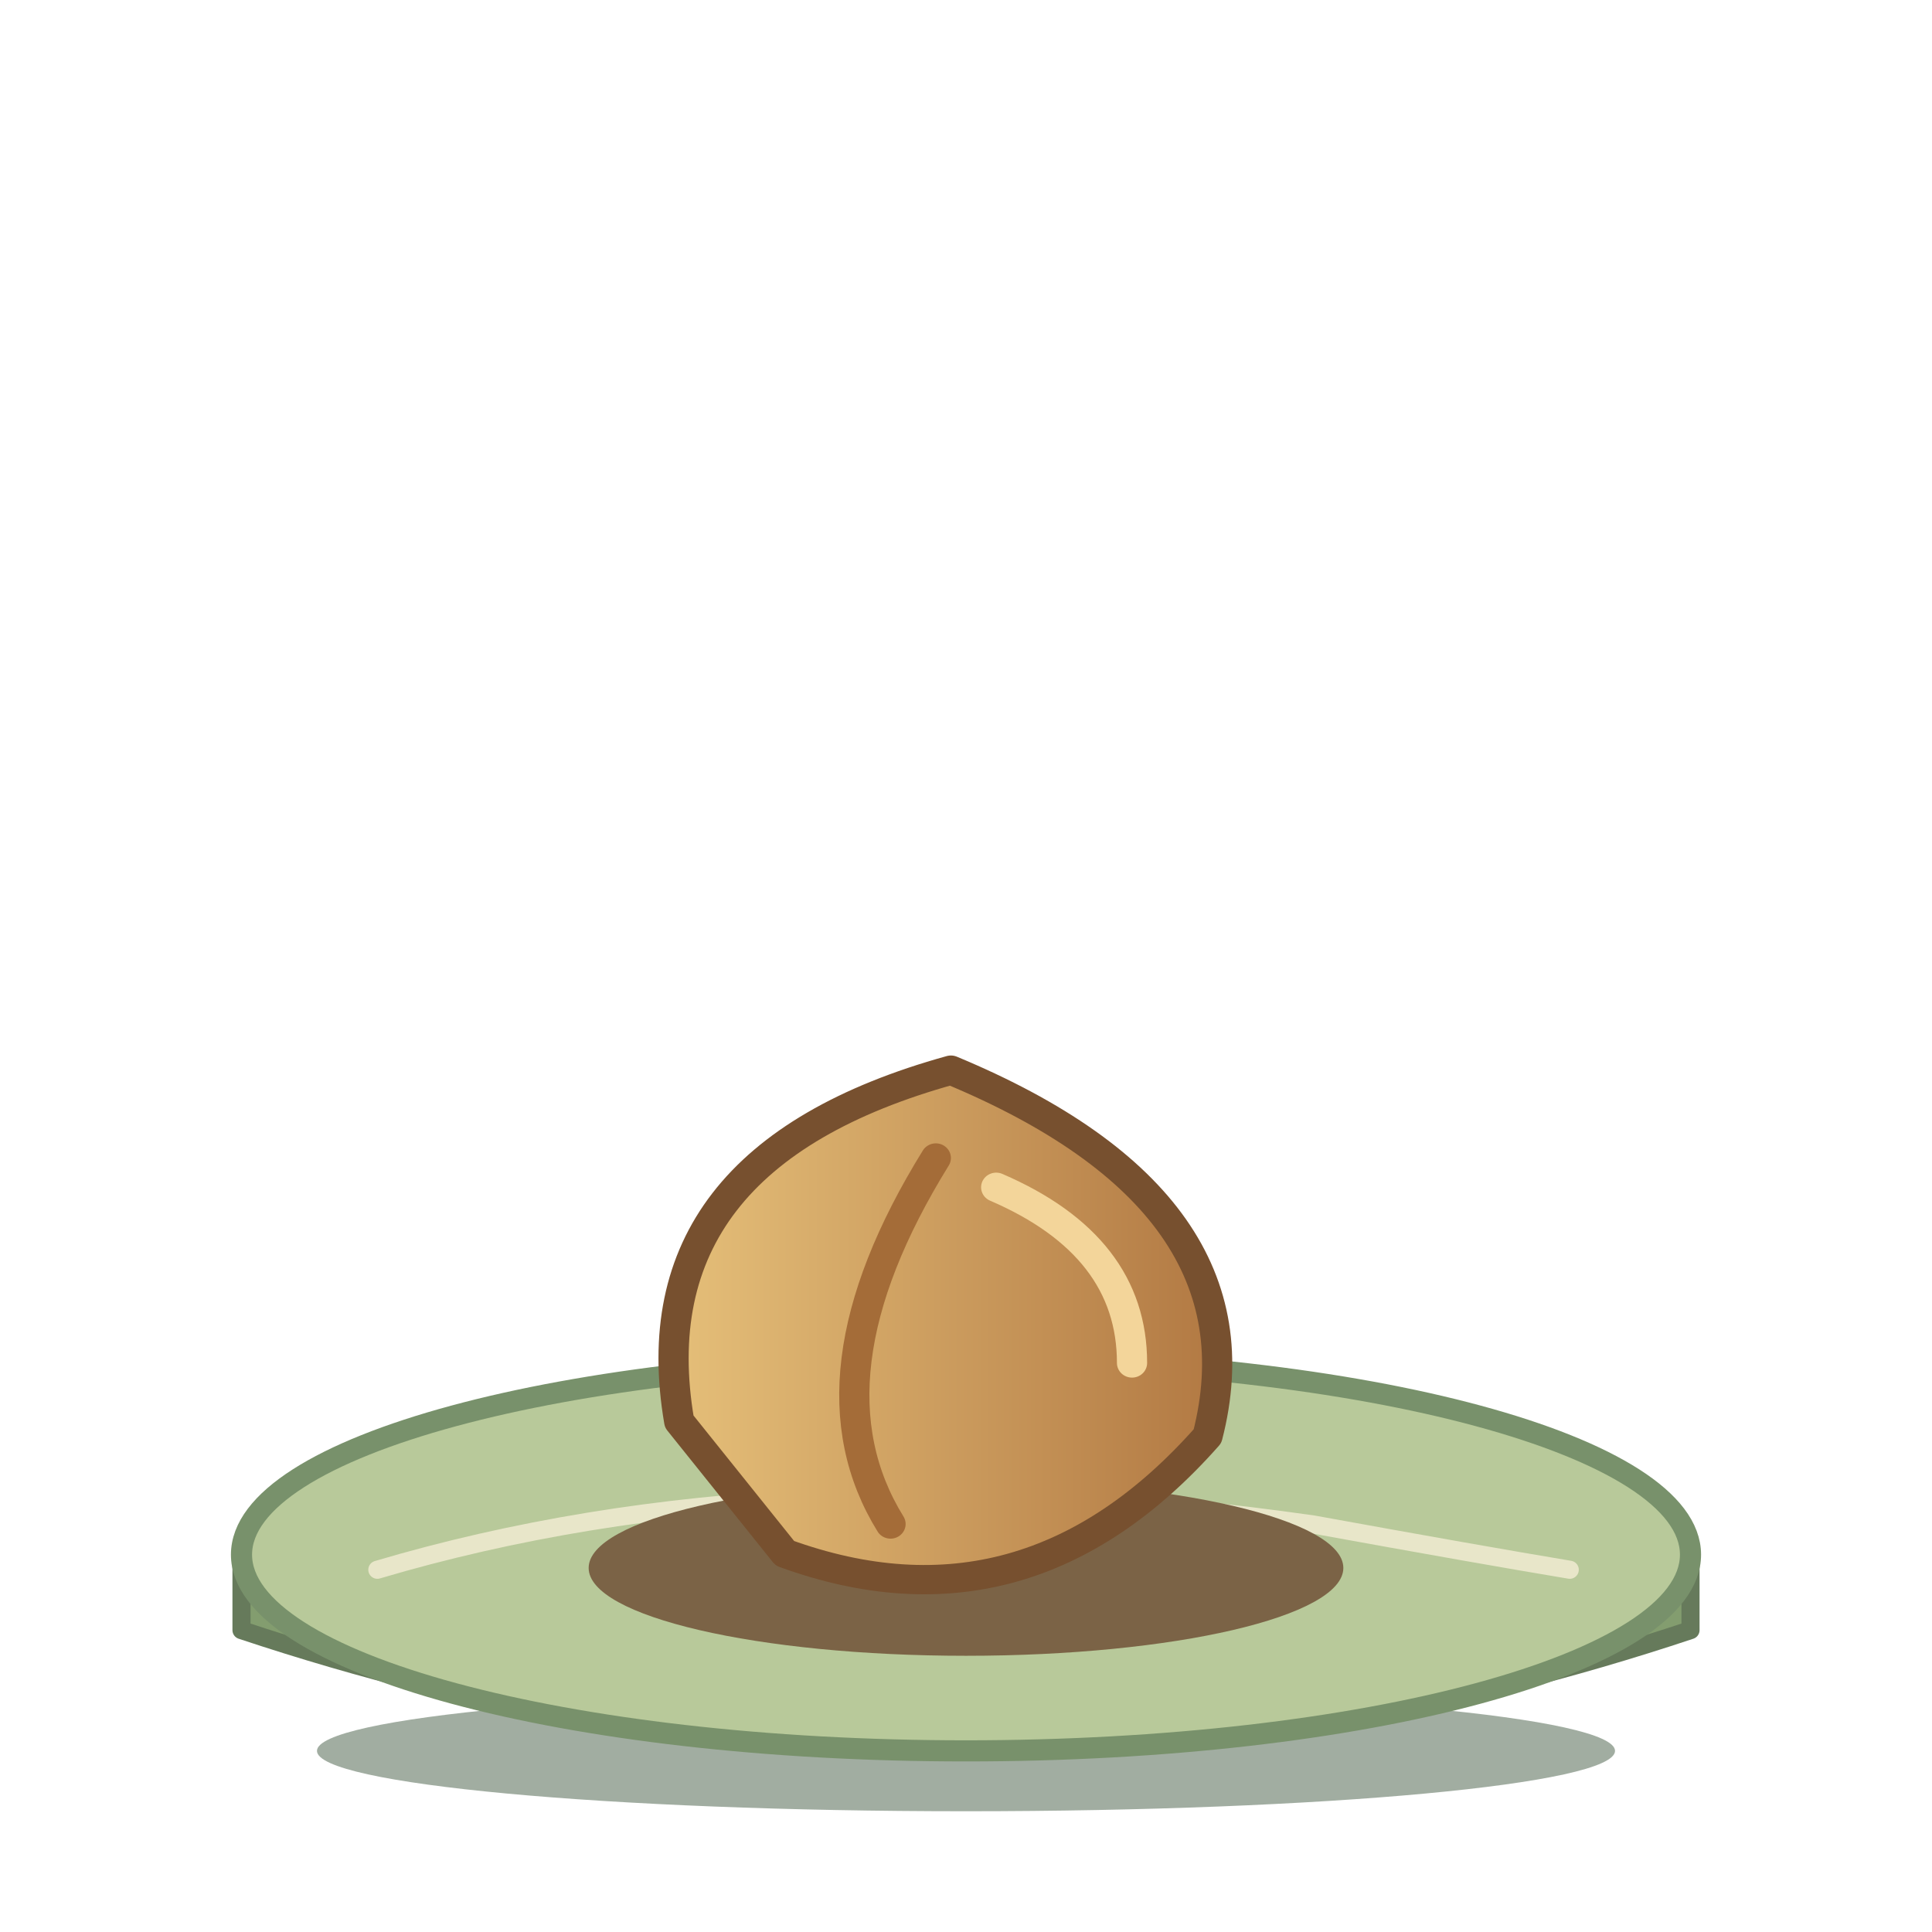
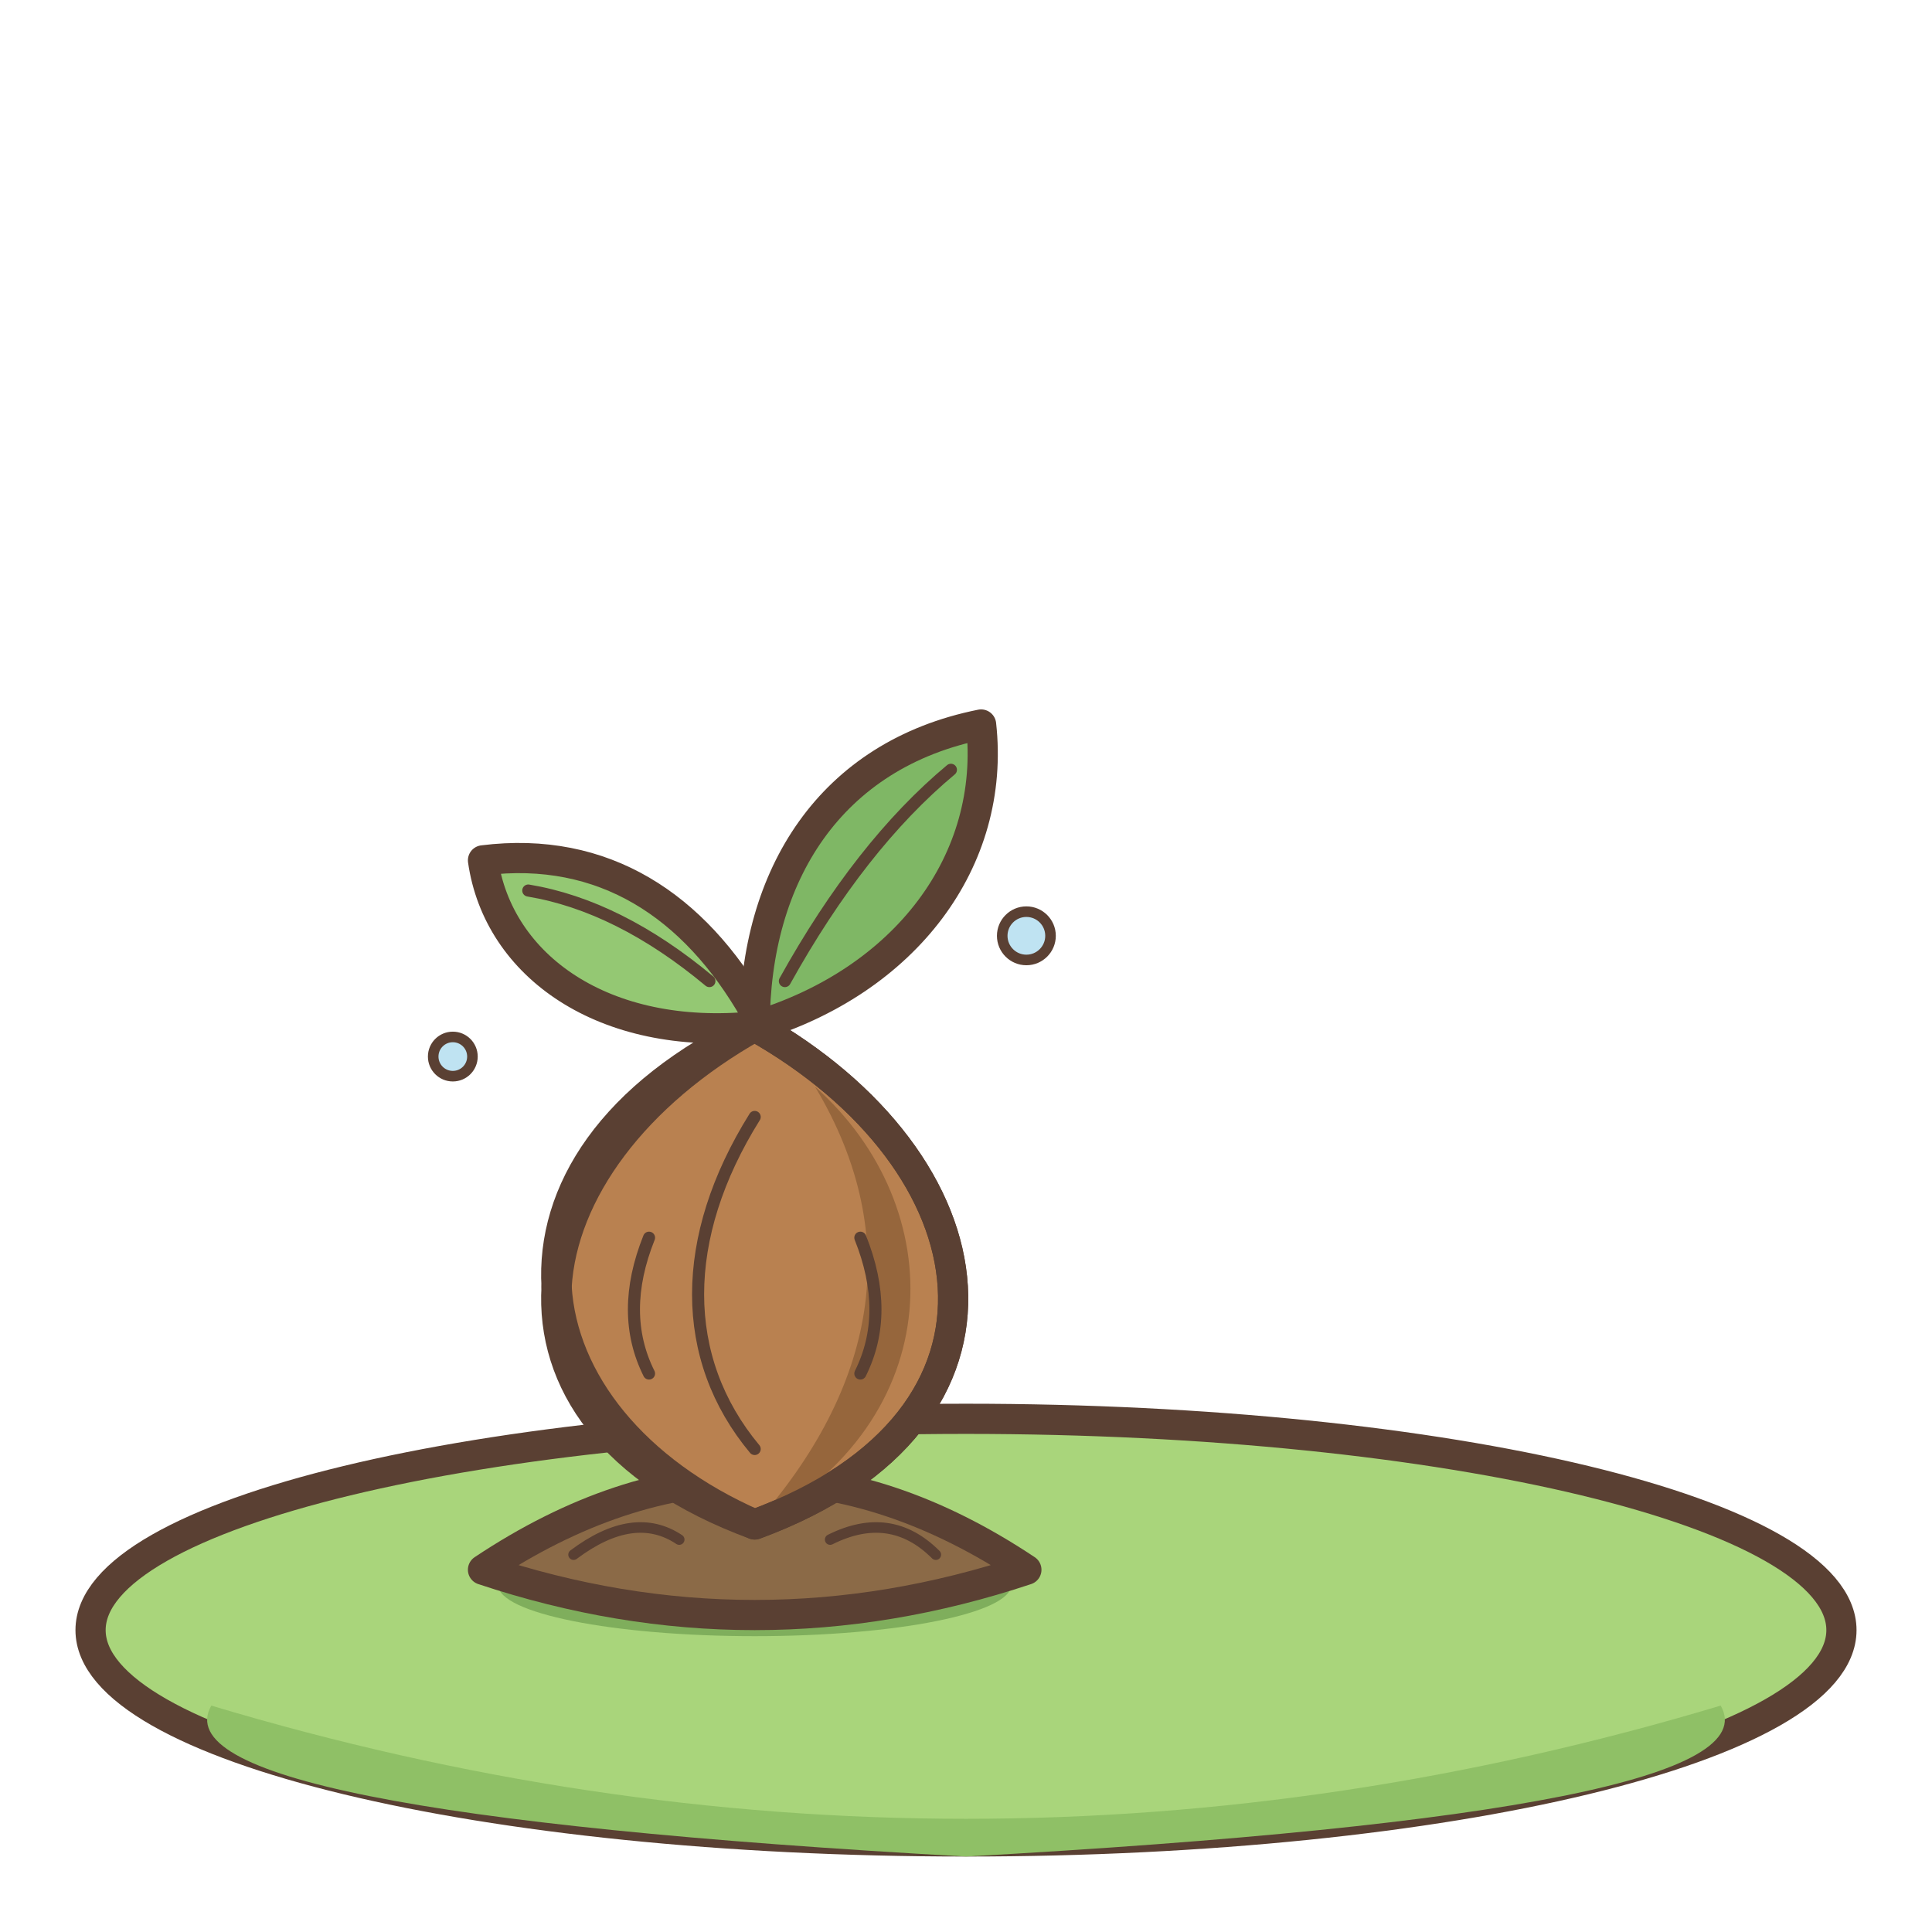
- <svg xmlns="http://www.w3.org/2000/svg" width="128" height="128" viewBox="0 0 128 128">
-   <defs>
-     <linearGradient id="seed">
-       <stop stop-color="#E5BF79" />
-       <stop offset="1" stop-color="#B27943" />
-     </linearGradient>
-     <linearGradient id="bark">
-       <stop stop-color="#B18A53" />
-       <stop offset="1" stop-color="#795B37" />
-     </linearGradient>
-     <linearGradient id="window" x2="0" y2="1">
-       <stop stop-color="#D0DFCD" />
-       <stop offset="1" stop-color="#7EABB4" />
-     </linearGradient>
-     <linearGradient id="glass">
-       <stop stop-color="#D5E9E2" />
-       <stop offset=".4" stop-color="#ACCED4" />
-       <stop offset="1" stop-color="#6D9CA9" />
-     </linearGradient>
-   </defs>
-   <g stroke-linecap="round" stroke-linejoin="round">
-     <ellipse cx="64" cy="116" rx="43" ry="4" fill="#A1ADA1" stroke="none" stroke-width="1" />
-     <path d="M16 103Q64 87 112 103L112 108Q64 124 16 108Z" fill="#839D6F" stroke="#667A5B" stroke-width="1.2" />
-     <ellipse cx="64" cy="103" rx="48" ry="13" fill="#B8C99A" stroke="#78916B" stroke-width="1.4" />
-     <path d="M25 104Q52 96 87 101Q98 103 104 104" fill="none" stroke="#E8E6C9" stroke-width="1.2" />
-     <g transform="translate(0 3) scale(1 .97)">
-       <ellipse cx="64" cy="104" rx="25" ry="6" fill="#7B6346" stroke="none" stroke-width="1" />
-       <path d="M45 94Q42 76 63 70Q84 79 80 95Q68 109 52 103Z" fill="url(#seed)" stroke="#77502F" stroke-width="2" />
-       <path d="M62 76Q53 91 59 101" fill="none" stroke="#A46C38" stroke-width="2" />
-       <path d="M66 78Q75 82 75 90" fill="none" stroke="#F3D59A" stroke-width="2" />
-     </g>
+ <svg xmlns="http://www.w3.org/2000/svg" width="72" height="72" viewBox="0 0 128 128">
+   <g stroke="#5A4033" stroke-width="2" stroke-linecap="round" stroke-linejoin="round">
+     <ellipse cx="64" cy="108" rx="58" ry="14" fill="#A9D57B" />
+     <path d="M14 113Q64 128 114 113Q118 120 64 123Q10 120 14 113z" fill="#8FC066" stroke="none" />
+     <ellipse cx="50" cy="105" rx="17" ry="3.4" fill="#7FAE5C" stroke="none" />
+     <path d="M32 104Q50 92 68 104Q50 110 32 104z" fill="#8B6A47" />
+     <path d="M38 103q4-3 7-1M55 102q4-2 7 1" fill="none" stroke-width="0.7" />
+     <path d="M50 68C66 77 69 94 50 101C31 94 34 77 50 68z" fill="#B98150" />
+     <path d="M54 72C63 80 63 94 50 101C58 92 60 82 54 72z" fill="#96663C" stroke="none" />
+     <path d="M50 68C31 77 34 94 50 101C69 94 66 77 50 68z" fill="none" />
+     <path d="M50 74C45 82 45 90 50 96M43 82q-2 5 0 9M57 82q2 5 0 9" fill="none" stroke-width="0.8" />
+     <path d="M50 68C50 58 55 50 65 48C66 57 60 65 50 68z" fill="#7FB765" />
+     <path d="M52 65Q57 56 63 51" fill="none" stroke-width="0.8" />
+     <path d="M50 67C46 60 40 56 32 57C33 64 40 69 50 68z" fill="#94C873" />
+     <path d="M47 65Q41 60 35 59" fill="none" stroke-width="0.8" />
+     <circle cx="68" cy="62" r="1.6" fill="#BFE3F2" stroke-width="0.7" />
+     <circle cx="30" cy="70" r="1.3" fill="#BFE3F2" stroke-width="0.7" />
  </g>
</svg>
